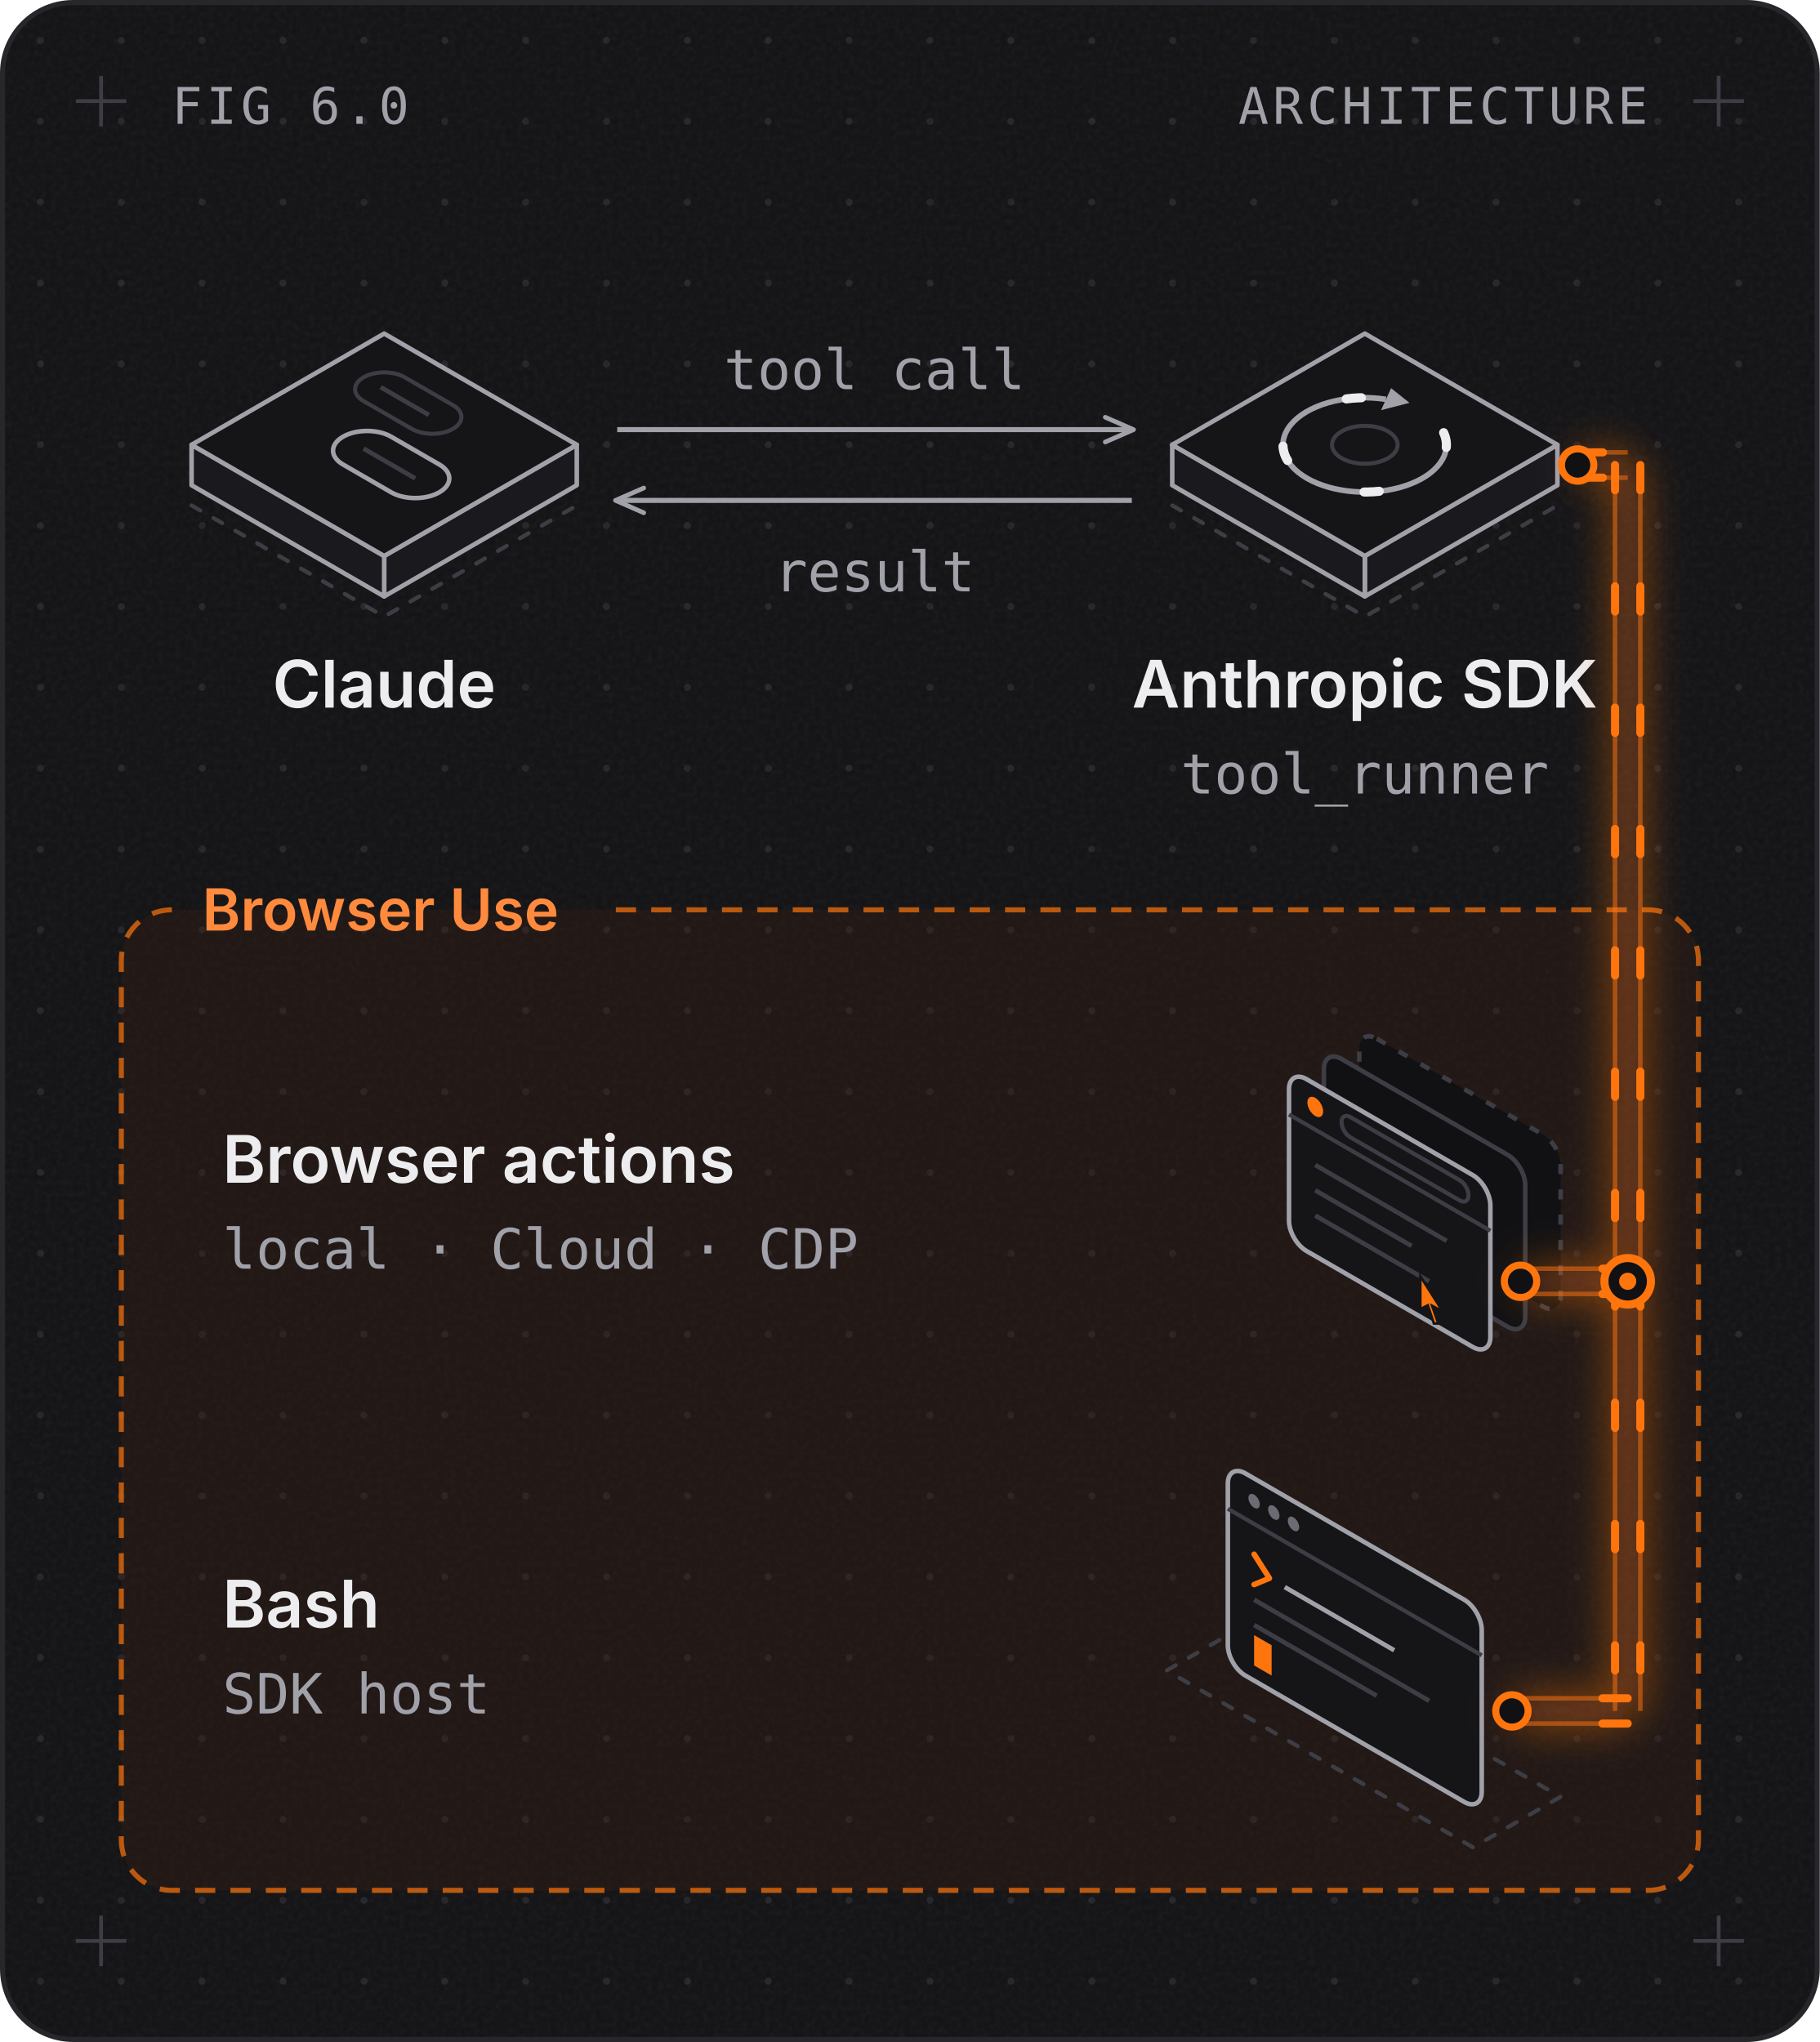
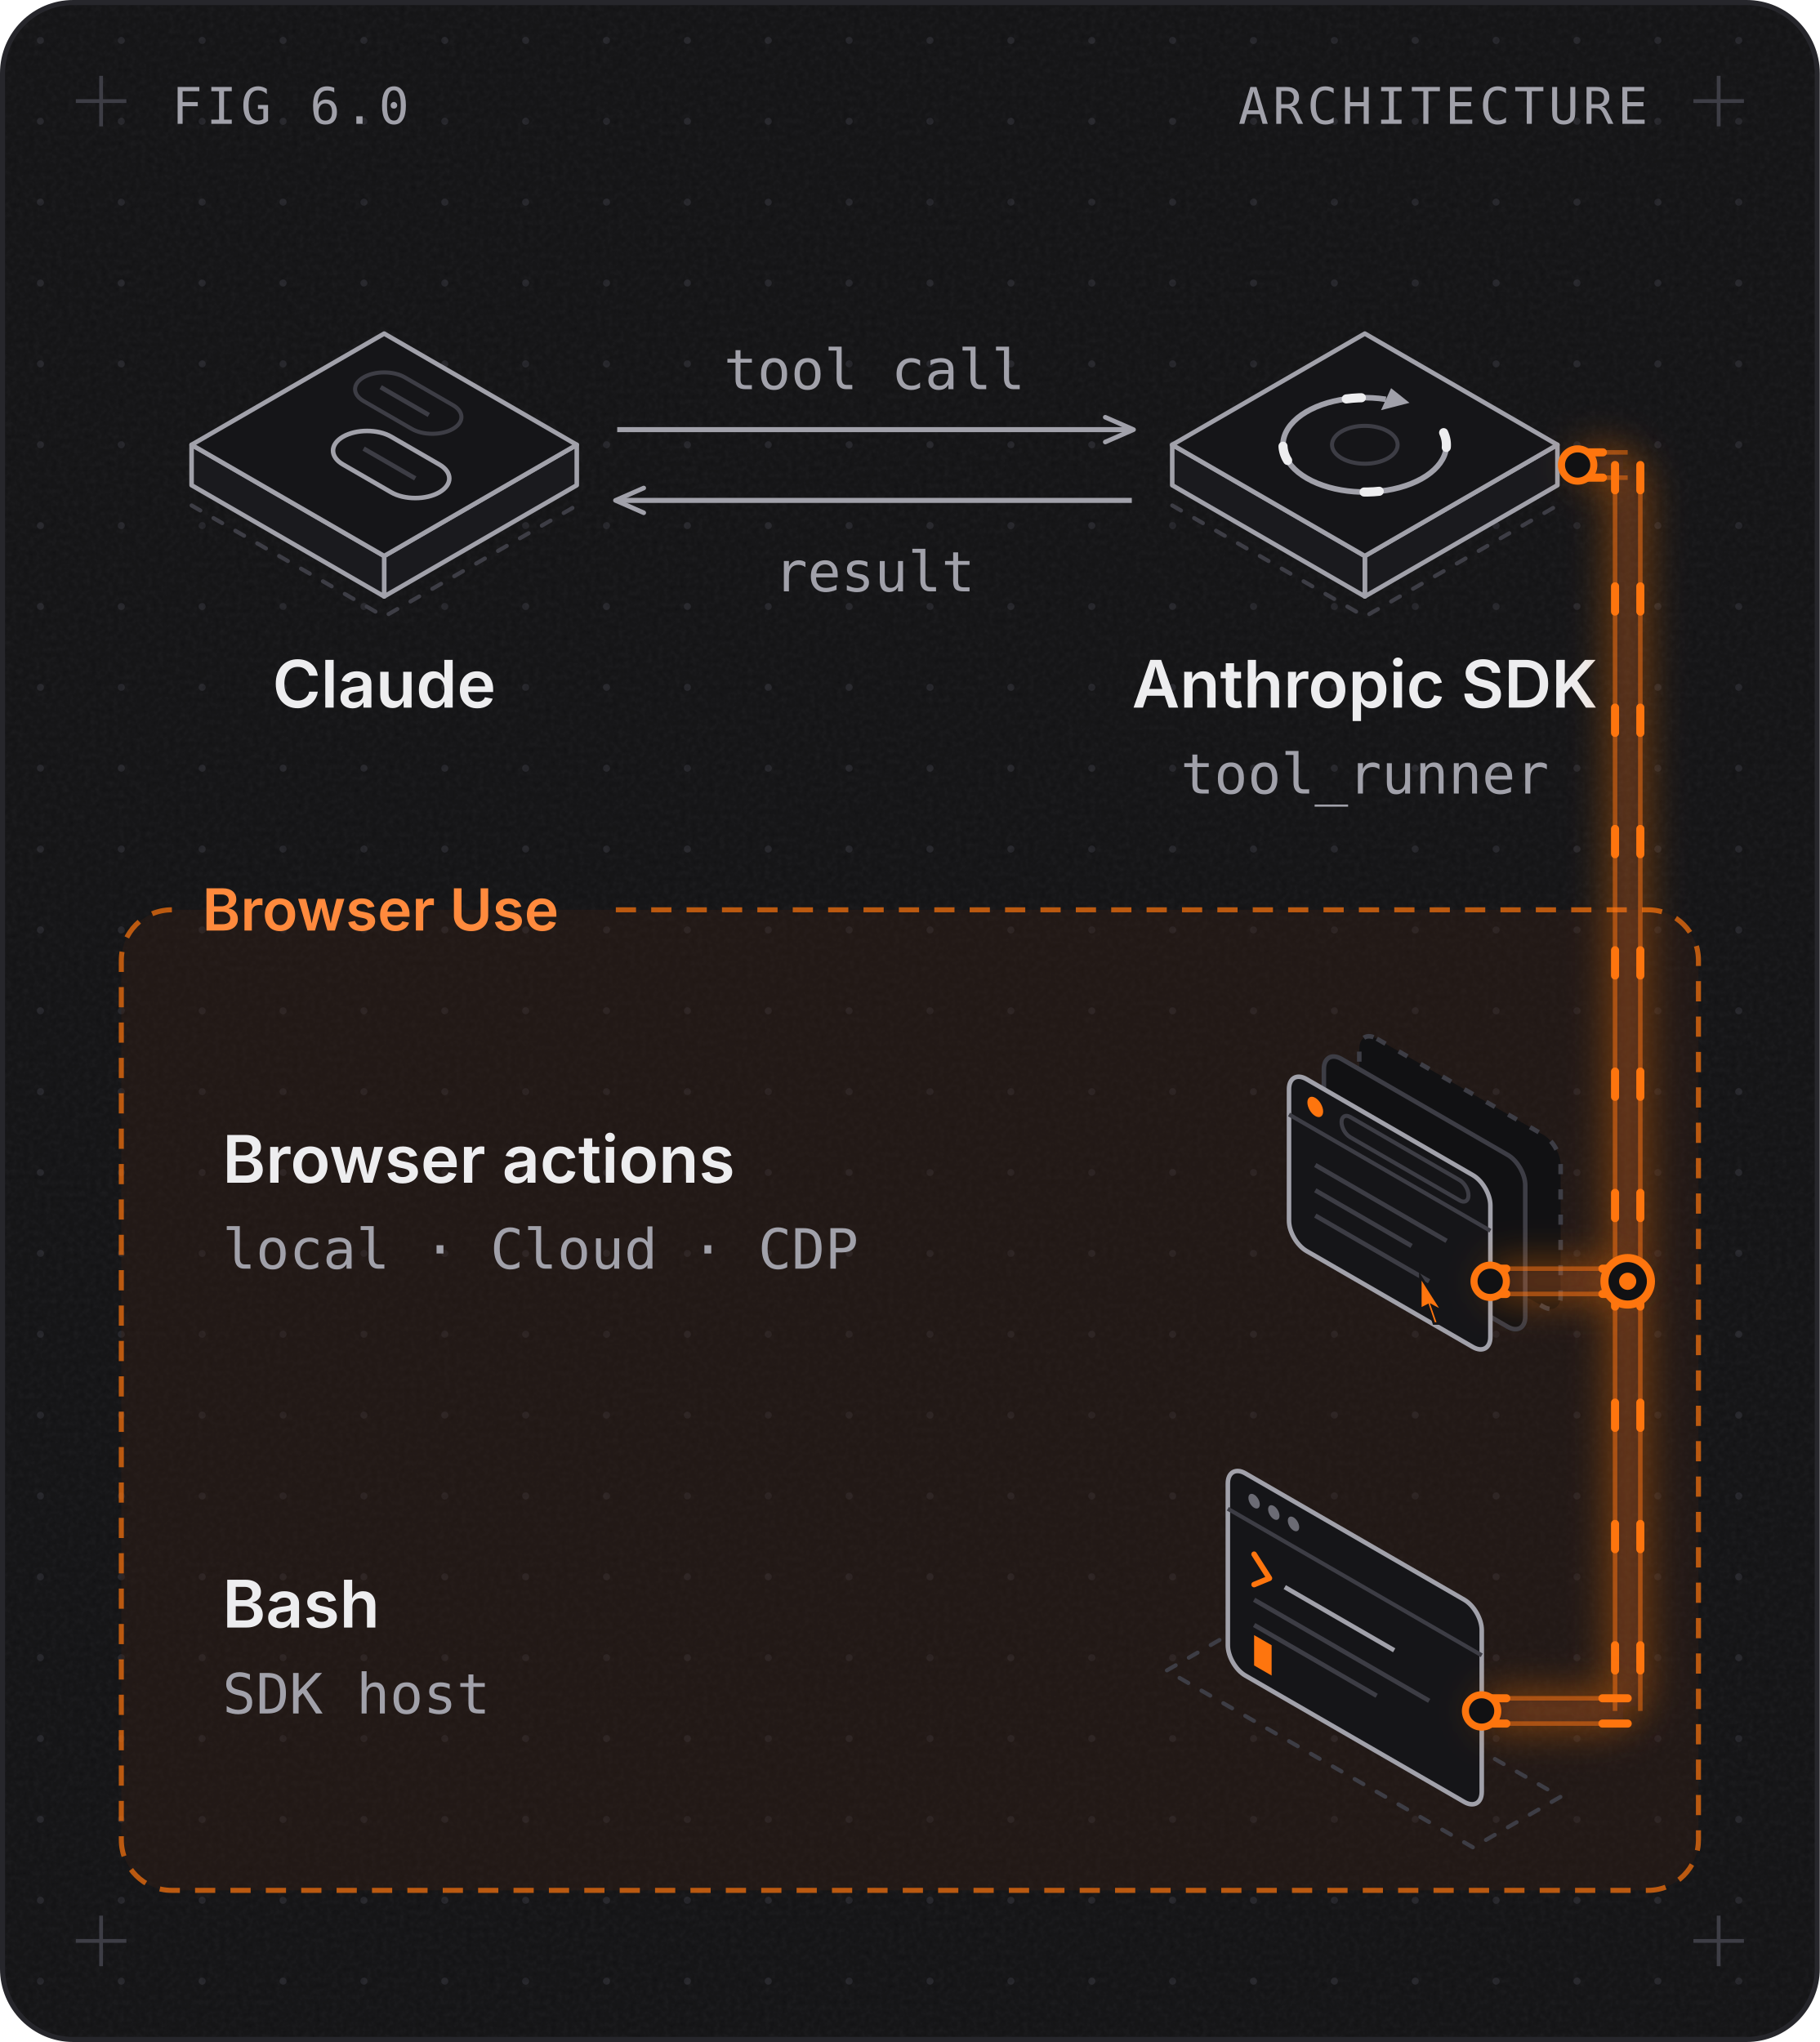
<svg xmlns="http://www.w3.org/2000/svg" viewBox="0 0 360 404" width="360" height="404" role="img" aria-labelledby="t d" fill="none">
  <style>.s{font-family:Geist, Inter, -apple-system, BlinkMacSystemFont, 'Segoe UI', Helvetica, Arial, sans-serif}.m{font-family:'Geist Mono', ui-monospace, SFMono-Regular, Menlo, monospace}text{font-kerning:normal}@keyframes fl{to{stroke-dashoffset:-24}}@keyframes spin{to{stroke-dashoffset:-20}}@keyframes blink{0%,49%{fill-opacity:1}50%,100%{fill-opacity:0}}@keyframes live{0%,100%{fill-opacity:1}50%{fill-opacity:.25}}@media (prefers-reduced-motion:no-preference){.pk{animation:fl 1.2s linear infinite}.rv{animation-direction:reverse}.spin{animation:spin 1.6s linear infinite}.blink{animation:blink 1.1s steps(1) infinite}.live{animation:live 1.8s ease-in-out infinite}}</style>
  <defs>
    <pattern id="dots" width="16" height="16" patternUnits="userSpaceOnUse">
      <circle cx="8" cy="8" r="0.7" fill="#232328" />
    </pattern>
    <filter id="grain" x="0" y="0" width="100%" height="100%">
      <feTurbulence type="fractalNoise" baseFrequency="0.9" numOctaves="2" seed="7" stitchTiles="stitch" />
      <feColorMatrix values="0 0 0 0 0.5  0 0 0 0 0.5  0 0 0 0 0.5  0 0 0 0.07 0" />
    </filter>
    <clipPath id="card">
      <rect x="0.5" y="0.5" width="359" height="403" rx="14" />
    </clipPath>
    <marker id="ah" viewBox="0 0 10 10" refX="8.5" refY="5" markerWidth="7" markerHeight="7" orient="auto-start-reverse">
      <path d="M1 1.5 L9 5 L1 8.5" stroke="#A1A1AA" stroke-width="1.3" fill="none" stroke-linejoin="round" stroke-linecap="round" />
    </marker>
    <filter id="glow" filterUnits="userSpaceOnUse" x="0" y="0" width="360" height="404">
      <feGaussianBlur stdDeviation="4" />
    </filter>
  </defs>
  <rect x="0.5" y="0.5" width="359" height="403" rx="14" fill="#111113" />
  <g clip-path="url(#card)">
    <rect width="360" height="404" fill="url(#dots)" />
    <rect width="360" height="404" filter="url(#grain)" />
  </g>
  <rect x="0.5" y="0.5" width="359" height="403" rx="14" fill="none" stroke="#26262B" />
  <path d="M15 20h10M20 15v10" stroke="#3D3D45" stroke-width="0.75" />
  <path d="M335 20h10M340 15v10" stroke="#3D3D45" stroke-width="0.75" />
  <path d="M15 384h10M20 379v10" stroke="#3D3D45" stroke-width="0.75" />
  <path d="M335 384h10M340 379v10" stroke="#3D3D45" stroke-width="0.75" />
  <text x="34.0" y="24.5" font-size="10" fill="#A1A1AA" letter-spacing="0.08em" class="m">FIG 6.0</text>
  <text x="326.0" y="24.5" font-size="10" fill="#A1A1AA" text-anchor="end" letter-spacing="0.08em" class="m">ARCHITECTURE</text>
  <polyline points="37.9,100.0 76.0,122.0 114.1,100.0" stroke="#3D3D45" stroke-width="0.8" stroke-dasharray="2 3" stroke-linejoin="round" stroke-linecap="round" />
  <polygon points="114.1,88.0 76.0,110.0 76.0,118.0 114.1,96.0" fill="#1A1A1E" stroke="#A1A1AA" stroke-width="0.9" stroke-linejoin="round" stroke-linecap="round" />
  <polygon points="37.9,88.0 76.0,110.0 76.0,118.0 37.9,96.0" fill="#1A1A1E" stroke="#A1A1AA" stroke-width="0.9" stroke-linejoin="round" stroke-linecap="round" />
  <polygon points="76.0,66.0 114.1,88.0 76.0,110.0 37.9,88.0" fill="#151518" stroke="#A1A1AA" stroke-width="0.9" stroke-linejoin="round" stroke-linecap="round" />
  <g transform="matrix(0.866,0.5,-0.866,0.5,76.0,66.0)">
    <rect x="6.3" y="6.3" width="20.4" height="9.4" rx="4.7" stroke="#3D3D45" stroke-width="0.8" vector-effect="non-scaling-stroke" />
    <rect x="15.7" y="19.6" width="22.0" height="11.0" rx="5.5" stroke="#A1A1AA" stroke-width="0.9" vector-effect="non-scaling-stroke" />
    <line x1="20.4" y1="25.1" x2="32.2" y2="25.1" stroke="#3D3D45" stroke-width="0.9" vector-effect="non-scaling-stroke" />
    <line x1="10.2" y1="11.0" x2="21.2" y2="11.0" stroke="#3D3D45" stroke-width="0.9" vector-effect="non-scaling-stroke" />
  </g>
  <polyline points="231.9,100.0 270.0,122.0 308.1,100.0" stroke="#3D3D45" stroke-width="0.8" stroke-dasharray="2 3" stroke-linejoin="round" stroke-linecap="round" />
  <polygon points="308.1,88.0 270.0,110.0 270.0,118.0 308.1,96.0" fill="#1A1A1E" stroke="#A1A1AA" stroke-width="0.9" stroke-linejoin="round" stroke-linecap="round" />
  <polygon points="231.9,88.0 270.0,110.0 270.0,118.0 231.9,96.0" fill="#1A1A1E" stroke="#A1A1AA" stroke-width="0.9" stroke-linejoin="round" stroke-linecap="round" />
  <polygon points="270.0,66.0 308.1,88.0 270.0,110.0 231.9,88.0" fill="#151518" stroke="#A1A1AA" stroke-width="0.9" stroke-linejoin="round" stroke-linecap="round" />
  <g transform="matrix(0.866,0.5,-0.866,0.5,270.0,66.0)">
    <circle cx="22.0" cy="22.0" r="5.3" stroke="#3D3D45" stroke-width="0.8" vector-effect="non-scaling-stroke" />
    <path d="M28.6 10.6A13.2 13.2 0 1 1 15.4 10.6" stroke="#A1A1AA" stroke-width="1.1" vector-effect="non-scaling-stroke" />
    <path class="spin" d="M28.6 10.6A13.2 13.2 0 1 1 15.4 10.6" stroke="#EDEDEF" stroke-width="1.8" stroke-dasharray="3 17" stroke-linecap="round" vector-effect="non-scaling-stroke" />
    <polygon points="18.8,8.6 13.8,7.8 17.0,13.3" fill="#A1A1AA" />
  </g>
  <text x="76.0" y="140.0" font-size="13" fill="#EDEDEF" font-weight="600" text-anchor="middle" class="s">Claude</text>
  <text x="270.0" y="140.0" font-size="13" fill="#EDEDEF" font-weight="600" text-anchor="middle" class="s">Anthropic SDK</text>
  <text x="270.0" y="157.0" font-size="11" fill="#A1A1AA" text-anchor="middle" class="m">tool_runner</text>
  <line x1="122.1" y1="85.0" x2="223.9" y2="85.0" stroke="#A1A1AA" stroke-width="1" marker-end="url(#ah)" />
  <line x1="223.9" y1="99.0" x2="122.1" y2="99.0" stroke="#A1A1AA" stroke-width="1" marker-end="url(#ah)" />
  <text x="173.0" y="77.0" font-size="11" fill="#A1A1AA" text-anchor="middle" class="m">tool call</text>
  <text x="173.0" y="117.0" font-size="11" fill="#A1A1AA" text-anchor="middle" class="m">result</text>
  <rect x="24" y="180" width="312" height="194" rx="10" fill="#3A2214" fill-opacity=".35" />
  <path d="M34.0 180H34A10 10 0 0 0 24 190V364A10 10 0 0 0 34 374H326A10 10 0 0 0 336 364V190A10 10 0 0 0 326 180H121.7" stroke="#FE750E" stroke-opacity=".7" stroke-width="1" stroke-dasharray="4 3" />
  <text x="40.0" y="184.1" font-size="11.5" fill="#FF8A3D" font-weight="600" class="s">Browser Use</text>
  <g transform="matrix(0.866,0.5,0,1,268.9,237.5)">
    <rect x="0" y="-34" width="46" height="34" rx="4" fill="#111113" stroke="#3D3D45" stroke-width="0.9" stroke-dasharray="2 3" vector-effect="non-scaling-stroke" />
  </g>
  <g transform="matrix(0.866,0.5,0,1,261.9,241.5)">
    <rect x="0" y="-34" width="46" height="34" rx="4" fill="#111113" stroke="#3D3D45" stroke-width="0.9" vector-effect="non-scaling-stroke" />
  </g>
  <g transform="matrix(0.866,0.5,0,1,255.0,245.5)">
    <rect x="0" y="-34" width="46" height="34" rx="4" fill="#151518" stroke="#A1A1AA" stroke-width="0.9" vector-effect="non-scaling-stroke" />
    <line x1="0" y1="-25" x2="46" y2="-25" stroke="#3D3D45" stroke-width="0.8" vector-effect="non-scaling-stroke" />
    <circle class="live" cx="6" cy="-29.5" r="1.8" fill="#FE750E" />
    <rect x="12" y="-31.5" width="29" height="4" rx="2" stroke="#3D3D45" stroke-width="0.8" vector-effect="non-scaling-stroke" />
    <line x1="6" y1="-18" x2="36" y2="-18" stroke="#3D3D45" stroke-width="0.9" vector-effect="non-scaling-stroke" />
    <line x1="6" y1="-13" x2="28" y2="-13" stroke="#3D3D45" stroke-width="0.9" vector-effect="non-scaling-stroke" />
    <line x1="6" y1="-8" x2="32" y2="-8" stroke="#3D3D45" stroke-width="0.9" vector-effect="non-scaling-stroke" />
    <path d="M30 -8 l0 6.5 l1.7 -1.6 l1.4 2.9 l1 -.5 l-1.4 -2.8 l2.4 -.1z" fill="#FE750E" stroke="#151518" stroke-width="0.5" vector-effect="non-scaling-stroke" />
  </g>
  <polygon points="248.1,320.5 308.7,355.5 291.4,365.5 230.8,330.5" stroke="#3D3D45" stroke-width="0.8" stroke-dasharray="2 3" stroke-linejoin="round" stroke-linecap="round" />
  <g transform="matrix(0.866,0.5,0,1,242.9,329.5)">
    <rect x="0" y="-40" width="58" height="40" rx="4" fill="#151518" stroke="#A1A1AA" stroke-width="0.9" vector-effect="non-scaling-stroke" />
    <line x1="0" y1="-31" x2="58" y2="-31" stroke="#3D3D45" stroke-width="0.8" vector-effect="non-scaling-stroke" />
    <circle cx="6.0" cy="-35.5" r="1.3" fill="#6B6B74" />
    <circle cx="10.5" cy="-35.5" r="1.3" fill="#6B6B74" />
    <circle cx="15.0" cy="-35.5" r="1.3" fill="#6B6B74" />
    <path d="M6 -25 l3.5 3 l-3.5 3" stroke="#FE750E" stroke-width="1.1" stroke-linejoin="round" stroke-linecap="round" vector-effect="non-scaling-stroke" />
    <line x1="13" y1="-22" x2="38" y2="-22" stroke="#A1A1AA" stroke-width="0.9" vector-effect="non-scaling-stroke" />
    <line x1="6" y1="-16" x2="46" y2="-16" stroke="#3D3D45" stroke-width="0.9" vector-effect="non-scaling-stroke" />
    <line x1="6" y1="-11" x2="34" y2="-11" stroke="#3D3D45" stroke-width="0.9" vector-effect="non-scaling-stroke" />
    <rect class="blink" x="6" y="-9" width="4" height="6" fill="#FE750E" />
  </g>
  <text x="44.0" y="234.0" font-size="13" fill="#EDEDEF" font-weight="600" class="s">Browser actions</text>
  <text x="44.0" y="251.0" font-size="11" fill="#A1A1AA" class="m">local · Cloud · CDP</text>
  <text x="44.0" y="322.0" font-size="13" fill="#EDEDEF" font-weight="600" class="s">Bash</text>
  <text x="44.0" y="339.0" font-size="11" fill="#A1A1AA" class="m">SDK host</text>
  <rect x="312.1" y="89.0" width="9.9" height="6" rx="3" fill="#FE750E" fill-opacity="0.5" filter="url(#glow)" />
  <line x1="312.1" y1="89.5" x2="322.0" y2="89.5" stroke="#FE750E" stroke-width="0.9" stroke-opacity=".5" />
  <line x1="312.1" y1="94.5" x2="322.0" y2="94.5" stroke="#FE750E" stroke-width="0.9" stroke-opacity=".5" />
  <line class="pk" x1="312.1" y1="89.5" x2="322.0" y2="89.5" stroke="#FE750E" stroke-width="1.6" stroke-linecap="round" stroke-dasharray="5 19" />
  <line class="pk rv" x1="312.1" y1="94.5" x2="322.0" y2="94.5" stroke="#FE750E" stroke-width="1.6" stroke-linecap="round" stroke-dasharray="5 19" />
  <rect x="319.0" y="92.0" width="6" height="161.5" rx="3" fill="#FE750E" fill-opacity="0.5" filter="url(#glow)" />
  <line x1="319.5" y1="92.0" x2="319.5" y2="253.5" stroke="#FE750E" stroke-width="0.9" stroke-opacity=".5" />
  <line x1="324.5" y1="92.0" x2="324.5" y2="253.5" stroke="#FE750E" stroke-width="0.9" stroke-opacity=".5" />
  <line class="pk" x1="319.5" y1="92.0" x2="319.5" y2="253.5" stroke="#FE750E" stroke-width="1.6" stroke-linecap="round" stroke-dasharray="5 19" />
  <line class="pk rv" x1="324.5" y1="92.0" x2="324.5" y2="253.5" stroke="#FE750E" stroke-width="1.6" stroke-linecap="round" stroke-dasharray="5 19" />
-   <rect x="300.8" y="250.5" width="21.2" height="6" rx="3" fill="#FE750E" fill-opacity="0.5" filter="url(#glow)" />
-   <line x1="322.0" y1="251.0" x2="300.8" y2="251.0" stroke="#FE750E" stroke-width="0.9" stroke-opacity=".5" />
-   <line x1="322.0" y1="256.0" x2="300.8" y2="256.0" stroke="#FE750E" stroke-width="0.9" stroke-opacity=".5" />
-   <line class="pk" x1="322.0" y1="251.0" x2="300.8" y2="251.0" stroke="#FE750E" stroke-width="1.6" stroke-linecap="round" stroke-dasharray="5 19" />
-   <line class="pk rv" x1="322.0" y1="256.0" x2="300.8" y2="256.0" stroke="#FE750E" stroke-width="1.6" stroke-linecap="round" stroke-dasharray="5 19" />
+   <rect x="294.8" y="250.5" width="27.2" height="6" rx="3" fill="#FE750E" fill-opacity="0.5" filter="url(#glow)" />
+   <line x1="322.0" y1="251.0" x2="294.8" y2="251.0" stroke="#FE750E" stroke-width="0.9" stroke-opacity=".5" />
+   <line x1="322.0" y1="256.0" x2="294.8" y2="256.0" stroke="#FE750E" stroke-width="0.9" stroke-opacity=".5" />
+   <line class="pk" x1="322.0" y1="251.0" x2="294.8" y2="251.0" stroke="#FE750E" stroke-width="1.6" stroke-linecap="round" stroke-dasharray="5 19" />
+   <line class="pk rv" x1="322.0" y1="256.0" x2="294.8" y2="256.0" stroke="#FE750E" stroke-width="1.6" stroke-linecap="round" stroke-dasharray="5 19" />
  <rect x="319.0" y="253.5" width="6" height="85.0" rx="3" fill="#FE750E" fill-opacity="0.5" filter="url(#glow)" />
  <line x1="319.5" y1="253.5" x2="319.5" y2="338.5" stroke="#FE750E" stroke-width="0.9" stroke-opacity=".5" />
  <line x1="324.5" y1="253.5" x2="324.5" y2="338.5" stroke="#FE750E" stroke-width="0.9" stroke-opacity=".5" />
  <line class="pk" x1="319.5" y1="253.5" x2="319.5" y2="338.5" stroke="#FE750E" stroke-width="1.6" stroke-linecap="round" stroke-dasharray="5 19" />
  <line class="pk rv" x1="324.5" y1="253.5" x2="324.5" y2="338.5" stroke="#FE750E" stroke-width="1.6" stroke-linecap="round" stroke-dasharray="5 19" />
-   <rect x="299.1" y="335.5" width="22.9" height="6" rx="3" fill="#FE750E" fill-opacity="0.5" filter="url(#glow)" />
-   <line x1="322.0" y1="336.0" x2="299.1" y2="336.0" stroke="#FE750E" stroke-width="0.9" stroke-opacity=".5" />
-   <line x1="322.0" y1="341.0" x2="299.1" y2="341.0" stroke="#FE750E" stroke-width="0.9" stroke-opacity=".5" />
-   <line class="pk" x1="322.0" y1="336.0" x2="299.1" y2="336.0" stroke="#FE750E" stroke-width="1.6" stroke-linecap="round" stroke-dasharray="5 19" />
-   <line class="pk rv" x1="322.0" y1="341.0" x2="299.1" y2="341.0" stroke="#FE750E" stroke-width="1.6" stroke-linecap="round" stroke-dasharray="5 19" />
+   <rect x="293.1" y="335.5" width="28.9" height="6" rx="3" fill="#FE750E" fill-opacity="0.5" filter="url(#glow)" />
+   <line x1="322.0" y1="336.0" x2="293.1" y2="336.0" stroke="#FE750E" stroke-width="0.9" stroke-opacity=".5" />
+   <line x1="322.0" y1="341.0" x2="293.1" y2="341.0" stroke="#FE750E" stroke-width="0.9" stroke-opacity=".5" />
+   <line class="pk" x1="322.0" y1="336.0" x2="293.1" y2="336.0" stroke="#FE750E" stroke-width="1.6" stroke-linecap="round" stroke-dasharray="5 19" />
+   <line class="pk rv" x1="322.0" y1="341.0" x2="293.1" y2="341.0" stroke="#FE750E" stroke-width="1.6" stroke-linecap="round" stroke-dasharray="5 19" />
  <circle cx="312.1" cy="92.0" r="3.2" fill="#111113" stroke="#FE750E" stroke-width="1.4" />
  <circle cx="322.0" cy="253.5" r="4.6" fill="#111113" stroke="#FE750E" stroke-width="1.6" />
  <circle cx="322.0" cy="253.5" r="1.7" fill="#FE750E" />
-   <circle cx="300.8" cy="253.5" r="3.2" fill="#111113" stroke="#FE750E" stroke-width="1.4" />
-   <circle cx="299.1" cy="338.5" r="3.2" fill="#111113" stroke="#FE750E" stroke-width="1.4" />
+   <circle cx="294.8" cy="253.5" r="3.2" fill="#111113" stroke="#FE750E" stroke-width="1.4" />
+   <circle cx="293.1" cy="338.5" r="3.2" fill="#111113" stroke="#FE750E" stroke-width="1.4" />
</svg>
